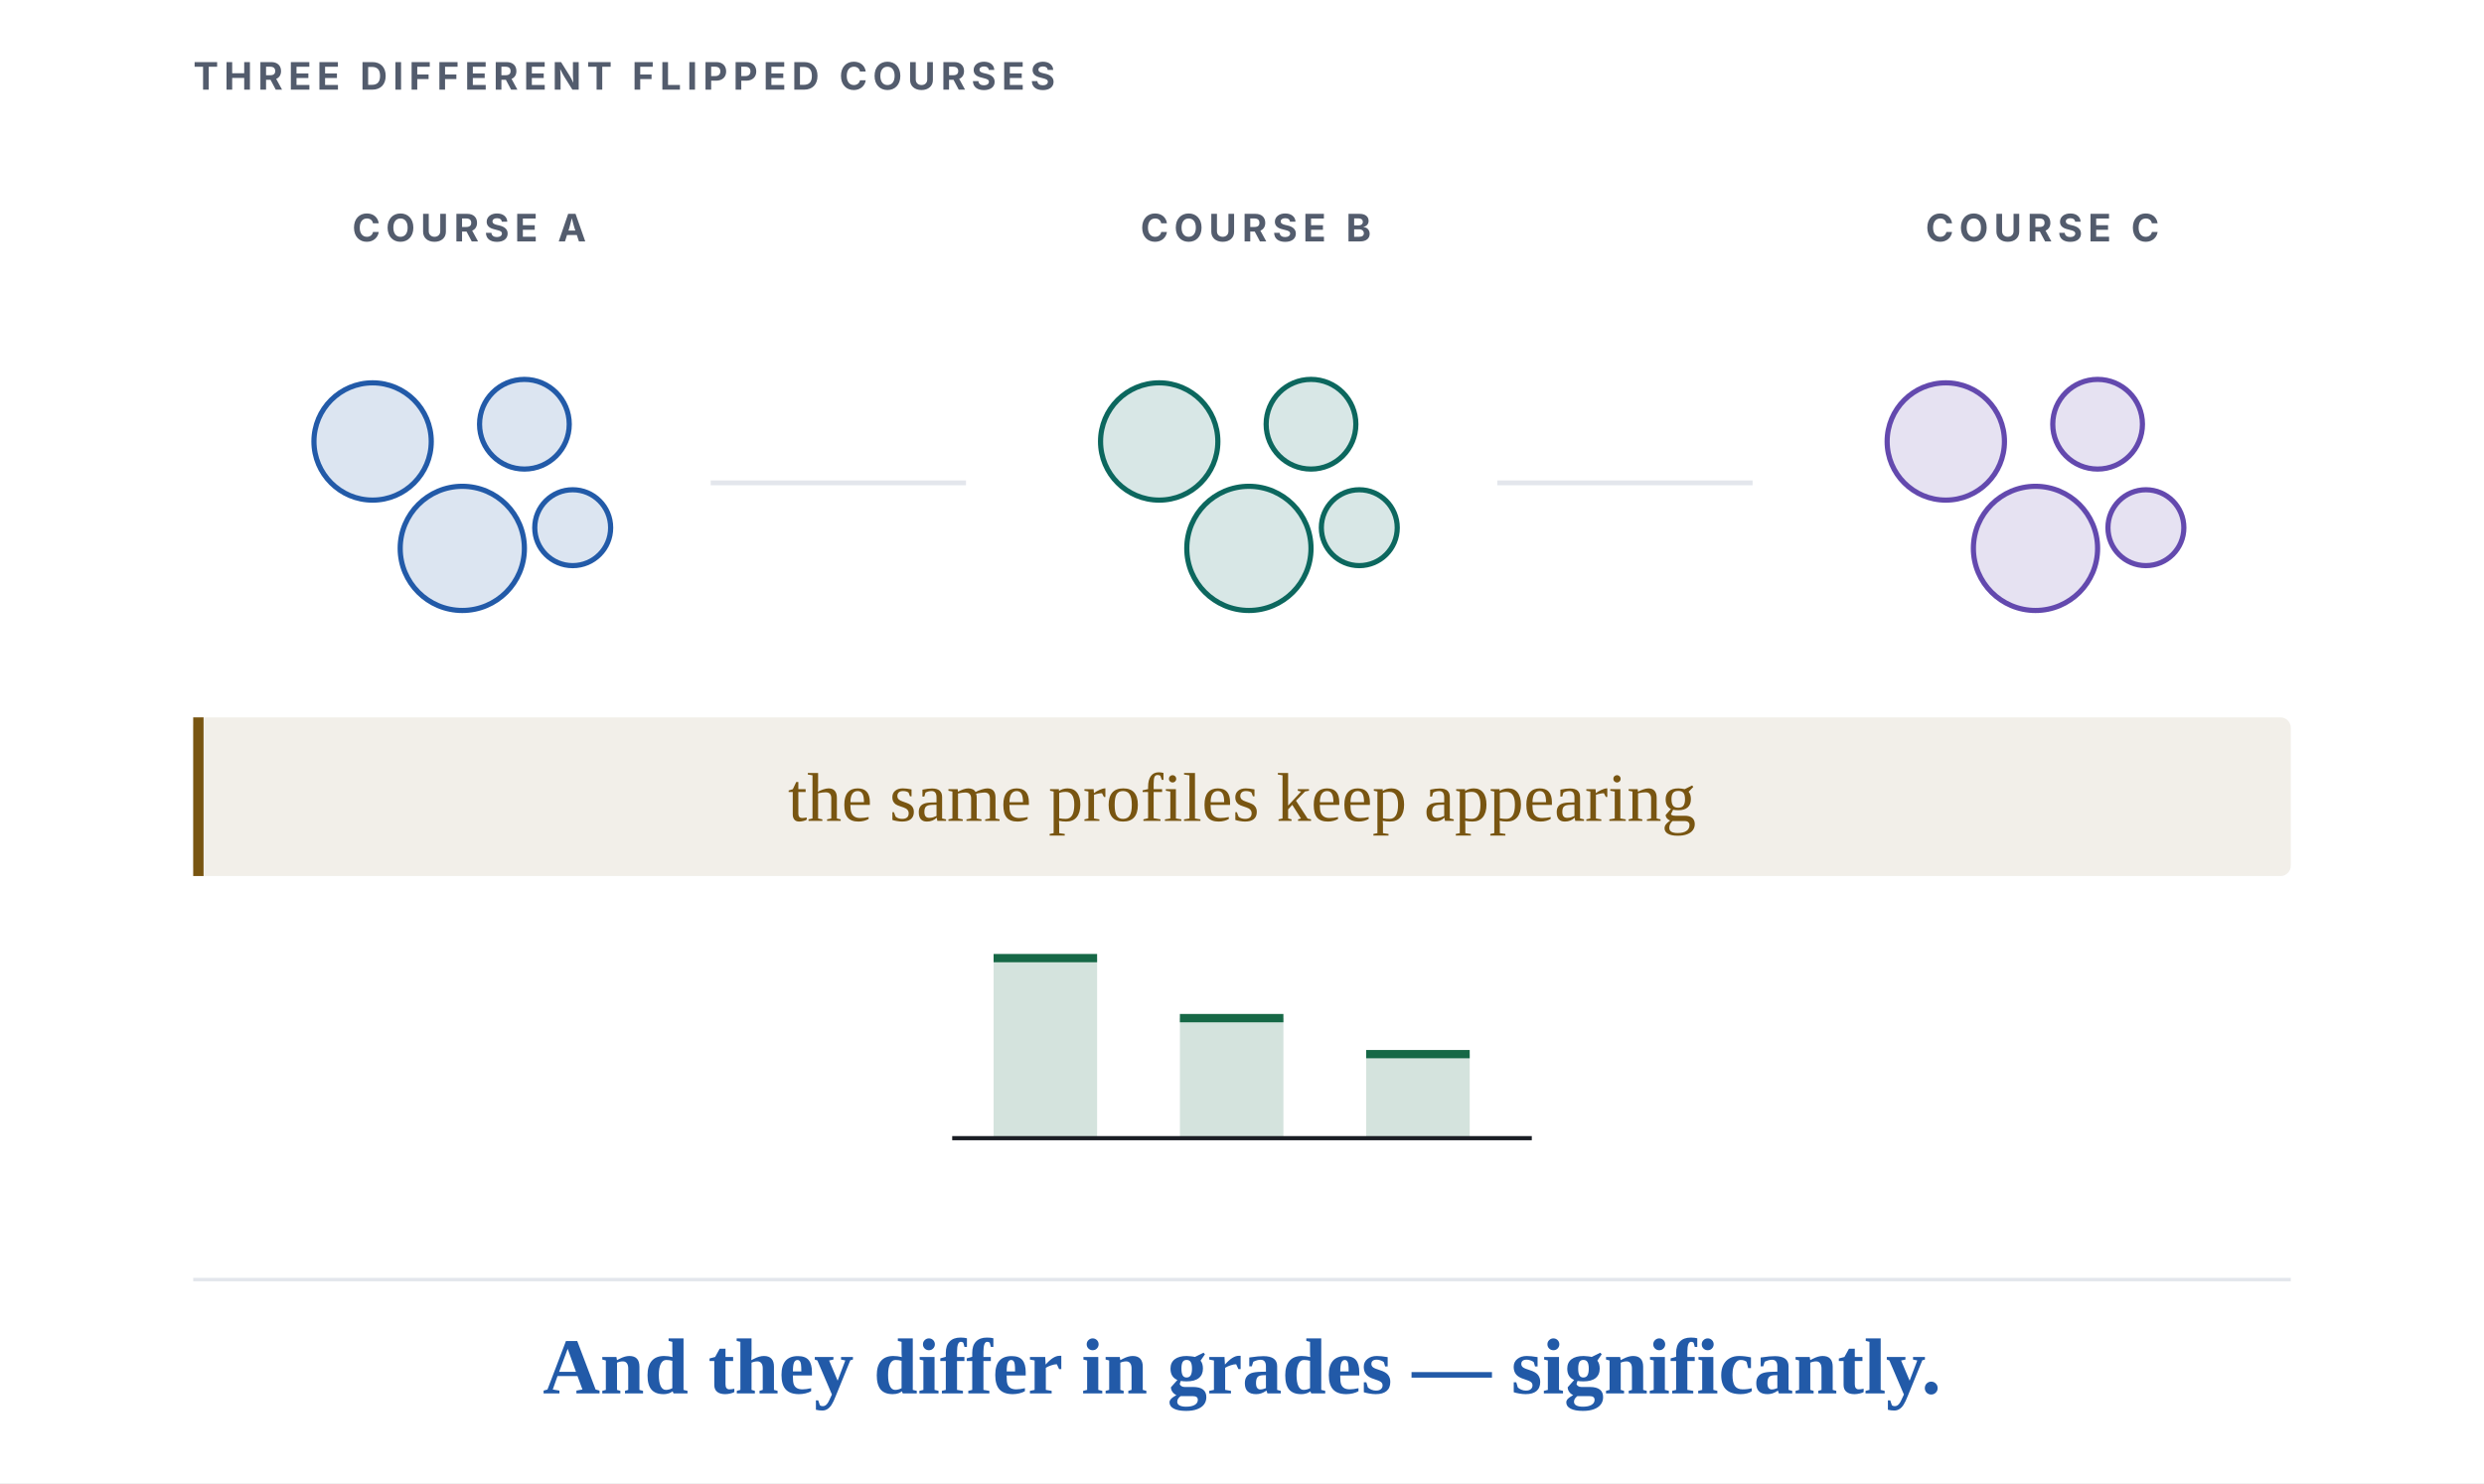
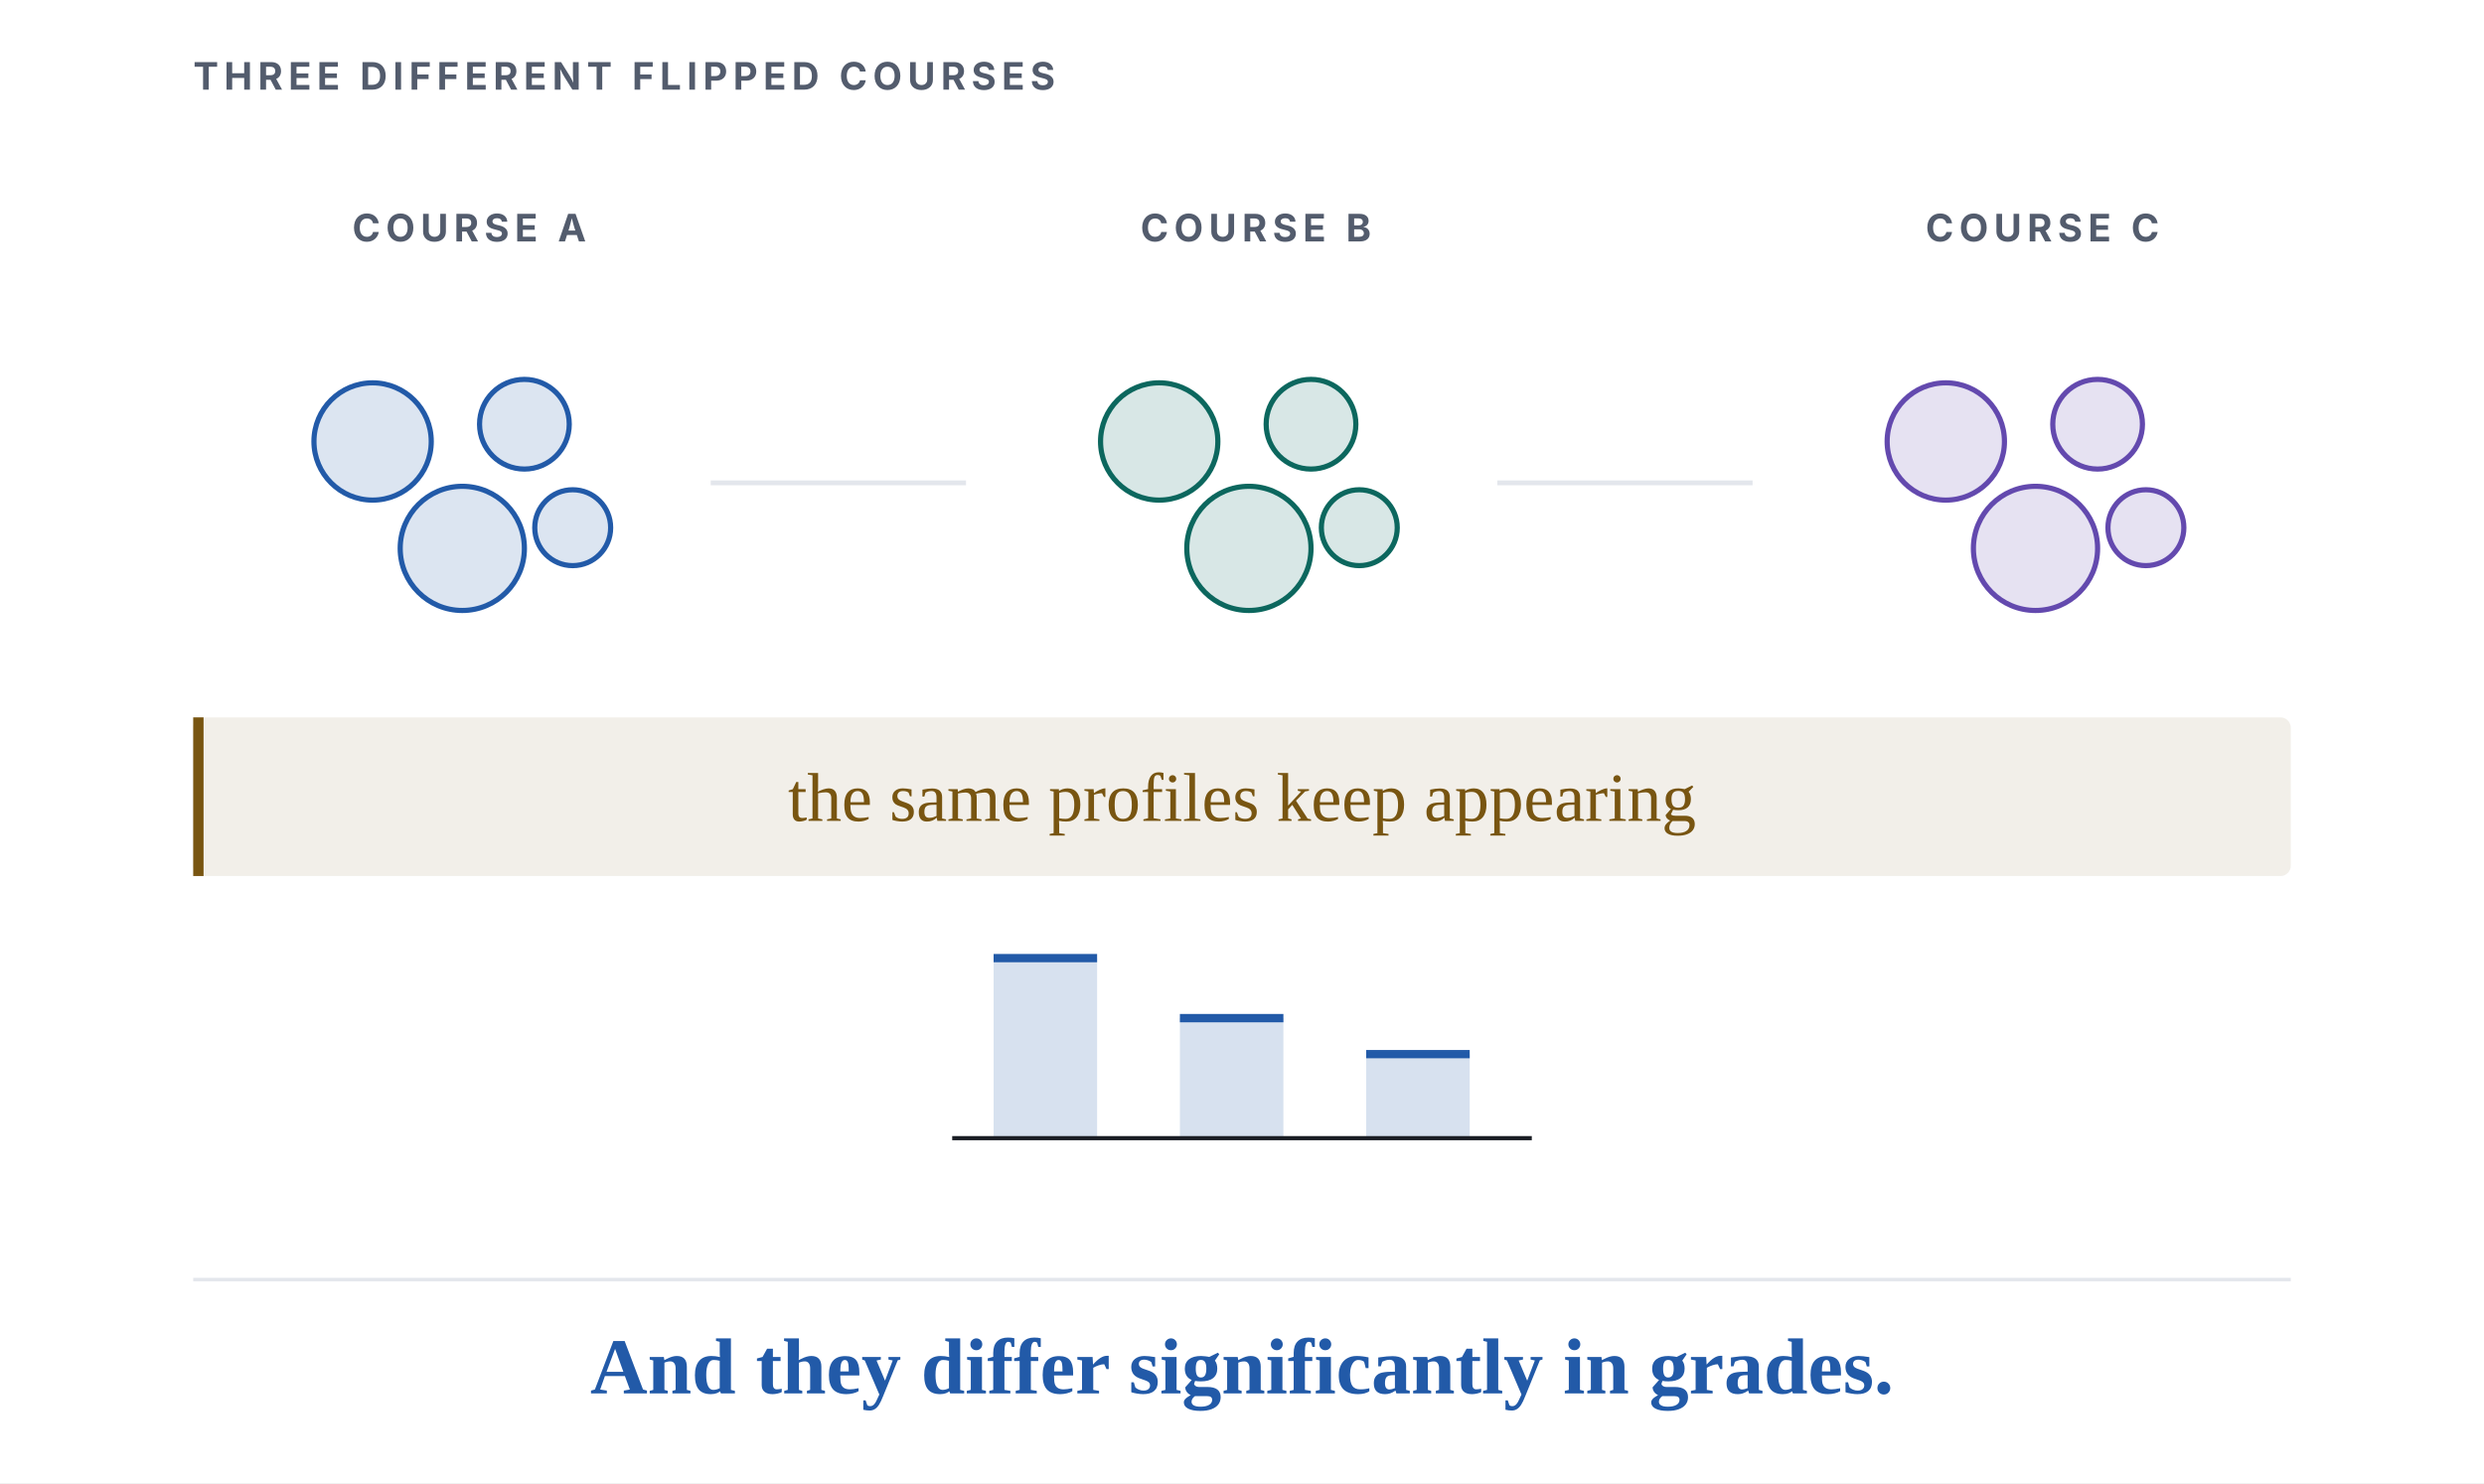
<svg xmlns="http://www.w3.org/2000/svg" class="wb" viewBox="0 0 720 430" role="img" aria-label="Multi-dimensional profiles held up across three different flipped-classroom courses, and the profiles differed significantly in academic performance.">
  <rect width="720" height="430" fill="#ffffff" />
  <text x="56" y="26" text-anchor="start" font-family="Inter,-apple-system,'Helvetica Neue',system-ui,sans-serif" font-size="11" font-weight="700" fill="#535c6d" letter-spacing="1.6">THREE DIFFERENT FLIPPED COURSES</text>
  <text x="136" y="70" text-anchor="middle" font-family="Inter,-apple-system,'Helvetica Neue',system-ui,sans-serif" font-size="11" font-weight="700" fill="#535c6d" letter-spacing="1.6">COURSE A</text>
  <circle cx="108" cy="128" r="17" fill="#225aa8" fill-opacity="0.16" />
  <circle cx="108" cy="128" r="17" fill="none" stroke="#225aa8" stroke-width="1.5" />
  <circle cx="152" cy="123" r="13" fill="#225aa8" fill-opacity="0.16" />
  <circle cx="152" cy="123" r="13" fill="none" stroke="#225aa8" stroke-width="1.5" />
  <circle cx="134" cy="159" r="18" fill="#225aa8" fill-opacity="0.16" />
  <circle cx="134" cy="159" r="18" fill="none" stroke="#225aa8" stroke-width="1.5" />
  <circle cx="166" cy="153" r="11" fill="#225aa8" fill-opacity="0.16" />
  <circle cx="166" cy="153" r="11" fill="none" stroke="#225aa8" stroke-width="1.5" />
  <path d="M206 140 H280" fill="none" stroke="#e3e6ec" stroke-width="1.4" stroke-linecap="butt" stroke-linejoin="round" />
  <text x="364" y="70" text-anchor="middle" font-family="Inter,-apple-system,'Helvetica Neue',system-ui,sans-serif" font-size="11" font-weight="700" fill="#535c6d" letter-spacing="1.6">COURSE B</text>
  <circle cx="336" cy="128" r="17" fill="#0c675e" fill-opacity="0.16" />
  <circle cx="336" cy="128" r="17" fill="none" stroke="#0c675e" stroke-width="1.5" />
  <circle cx="380" cy="123" r="13" fill="#0c675e" fill-opacity="0.16" />
  <circle cx="380" cy="123" r="13" fill="none" stroke="#0c675e" stroke-width="1.5" />
  <circle cx="362" cy="159" r="18" fill="#0c675e" fill-opacity="0.16" />
  <circle cx="362" cy="159" r="18" fill="none" stroke="#0c675e" stroke-width="1.5" />
  <circle cx="394" cy="153" r="11" fill="#0c675e" fill-opacity="0.16" />
  <circle cx="394" cy="153" r="11" fill="none" stroke="#0c675e" stroke-width="1.5" />
  <path d="M434 140 H508" fill="none" stroke="#e3e6ec" stroke-width="1.4" stroke-linecap="butt" stroke-linejoin="round" />
  <text x="592" y="70" text-anchor="middle" font-family="Inter,-apple-system,'Helvetica Neue',system-ui,sans-serif" font-size="11" font-weight="700" fill="#535c6d" letter-spacing="1.6">COURSE C</text>
  <circle cx="564" cy="128" r="17" fill="#6349ae" fill-opacity="0.16" />
  <circle cx="564" cy="128" r="17" fill="none" stroke="#6349ae" stroke-width="1.5" />
  <circle cx="608" cy="123" r="13" fill="#6349ae" fill-opacity="0.16" />
  <circle cx="608" cy="123" r="13" fill="none" stroke="#6349ae" stroke-width="1.5" />
  <circle cx="590" cy="159" r="18" fill="#6349ae" fill-opacity="0.16" />
  <circle cx="590" cy="159" r="18" fill="none" stroke="#6349ae" stroke-width="1.5" />
  <circle cx="622" cy="153" r="11" fill="#6349ae" fill-opacity="0.16" />
  <circle cx="622" cy="153" r="11" fill="none" stroke="#6349ae" stroke-width="1.5" />
  <rect x="56" y="208" width="608" height="46" rx="3" fill="#785511" fill-opacity="0.09" />
  <path d="M57.5 208 V254" fill="none" stroke="#785511" stroke-width="3" stroke-linecap="butt" stroke-linejoin="round" />
  <text x="360.0" y="238" text-anchor="middle" font-family="Fraunces,Georgia,'Times New Roman',serif" font-size="20" font-weight="500" fill="#785511">the same profiles keep appearing</text>
-   <rect x="288" y="277.8" width="30" height="52.2" rx="0" fill="#166846" fill-opacity="0.18" />
-   <path d="M288 277.8 H318" fill="none" stroke="#166846" stroke-width="2.4" stroke-linecap="butt" stroke-linejoin="round" />
-   <rect x="342" y="295.2" width="30" height="34.8" rx="0" fill="#166846" fill-opacity="0.18" />
-   <path d="M342 295.2 H372" fill="none" stroke="#166846" stroke-width="2.4" stroke-linecap="butt" stroke-linejoin="round" />
-   <rect x="396" y="305.64" width="30" height="24.36" rx="0" fill="#166846" fill-opacity="0.18" />
-   <path d="M396 305.64 H426" fill="none" stroke="#166846" stroke-width="2.4" stroke-linecap="butt" stroke-linejoin="round" />
+   <rect x="288" y="277.8" width="30" height="52.2" rx="0" fill="#225aa8" fill-opacity="0.18" />
+   <path d="M288 277.8 H318" fill="none" stroke="#225aa8" stroke-width="2.4" stroke-linecap="butt" stroke-linejoin="round" />
+   <rect x="342" y="295.2" width="30" height="34.8" rx="0" fill="#225aa8" fill-opacity="0.18" />
+   <path d="M342 295.2 H372" fill="none" stroke="#225aa8" stroke-width="2.4" stroke-linecap="butt" stroke-linejoin="round" />
+   <rect x="396" y="305.64" width="30" height="24.36" rx="0" fill="#225aa8" fill-opacity="0.18" />
+   <path d="M396 305.64 H426" fill="none" stroke="#225aa8" stroke-width="2.4" stroke-linecap="butt" stroke-linejoin="round" />
  <path d="M276 330 H444" fill="none" stroke="#1a1d24" stroke-width="1.2" stroke-linecap="butt" stroke-linejoin="round" />
  <path d="M56 371 H664" fill="none" stroke="#e3e6ec" stroke-width="1" stroke-linecap="butt" stroke-linejoin="round" />
-   <text x="360.0" y="404" text-anchor="middle" font-family="Fraunces,Georgia,'Times New Roman',serif" font-size="23" font-weight="600" fill="#225aa8">And they differ in grades — significantly.</text>
+   <text x="360.0" y="404" text-anchor="middle" font-family="Fraunces,Georgia,'Times New Roman',serif" font-size="23" font-weight="600" fill="#225aa8">And they differ significantly in grades.</text>
</svg>
